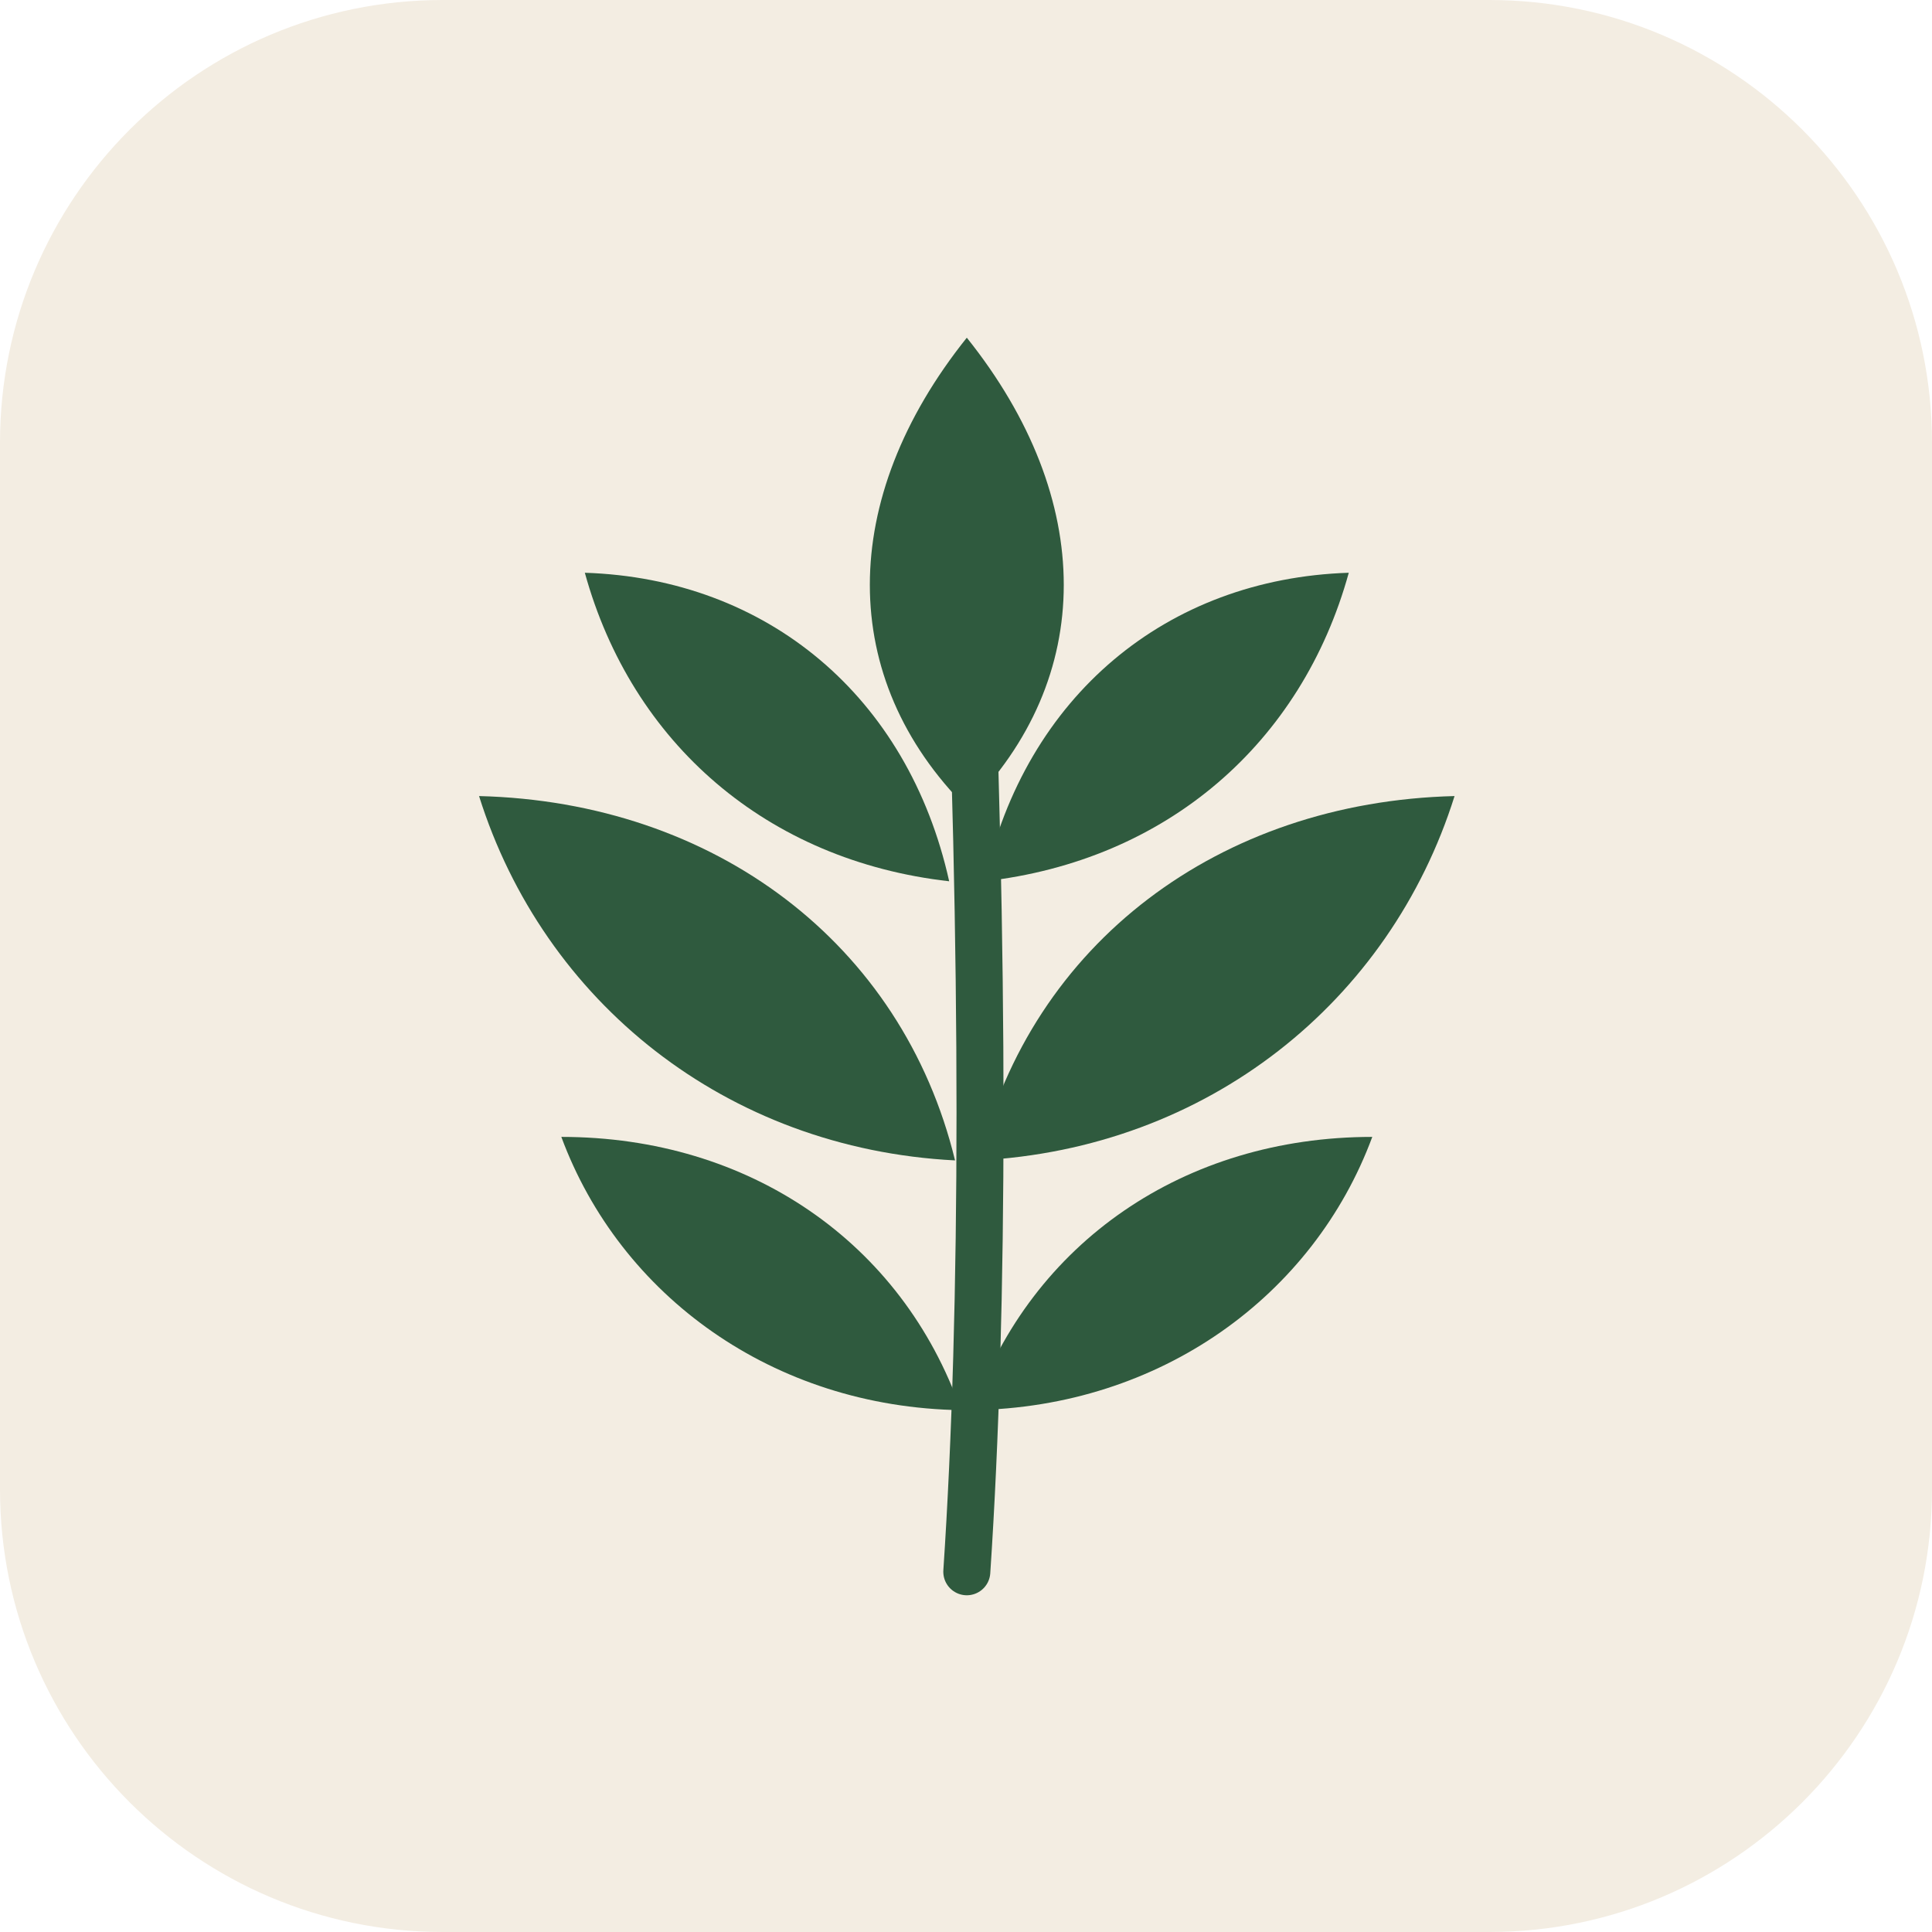
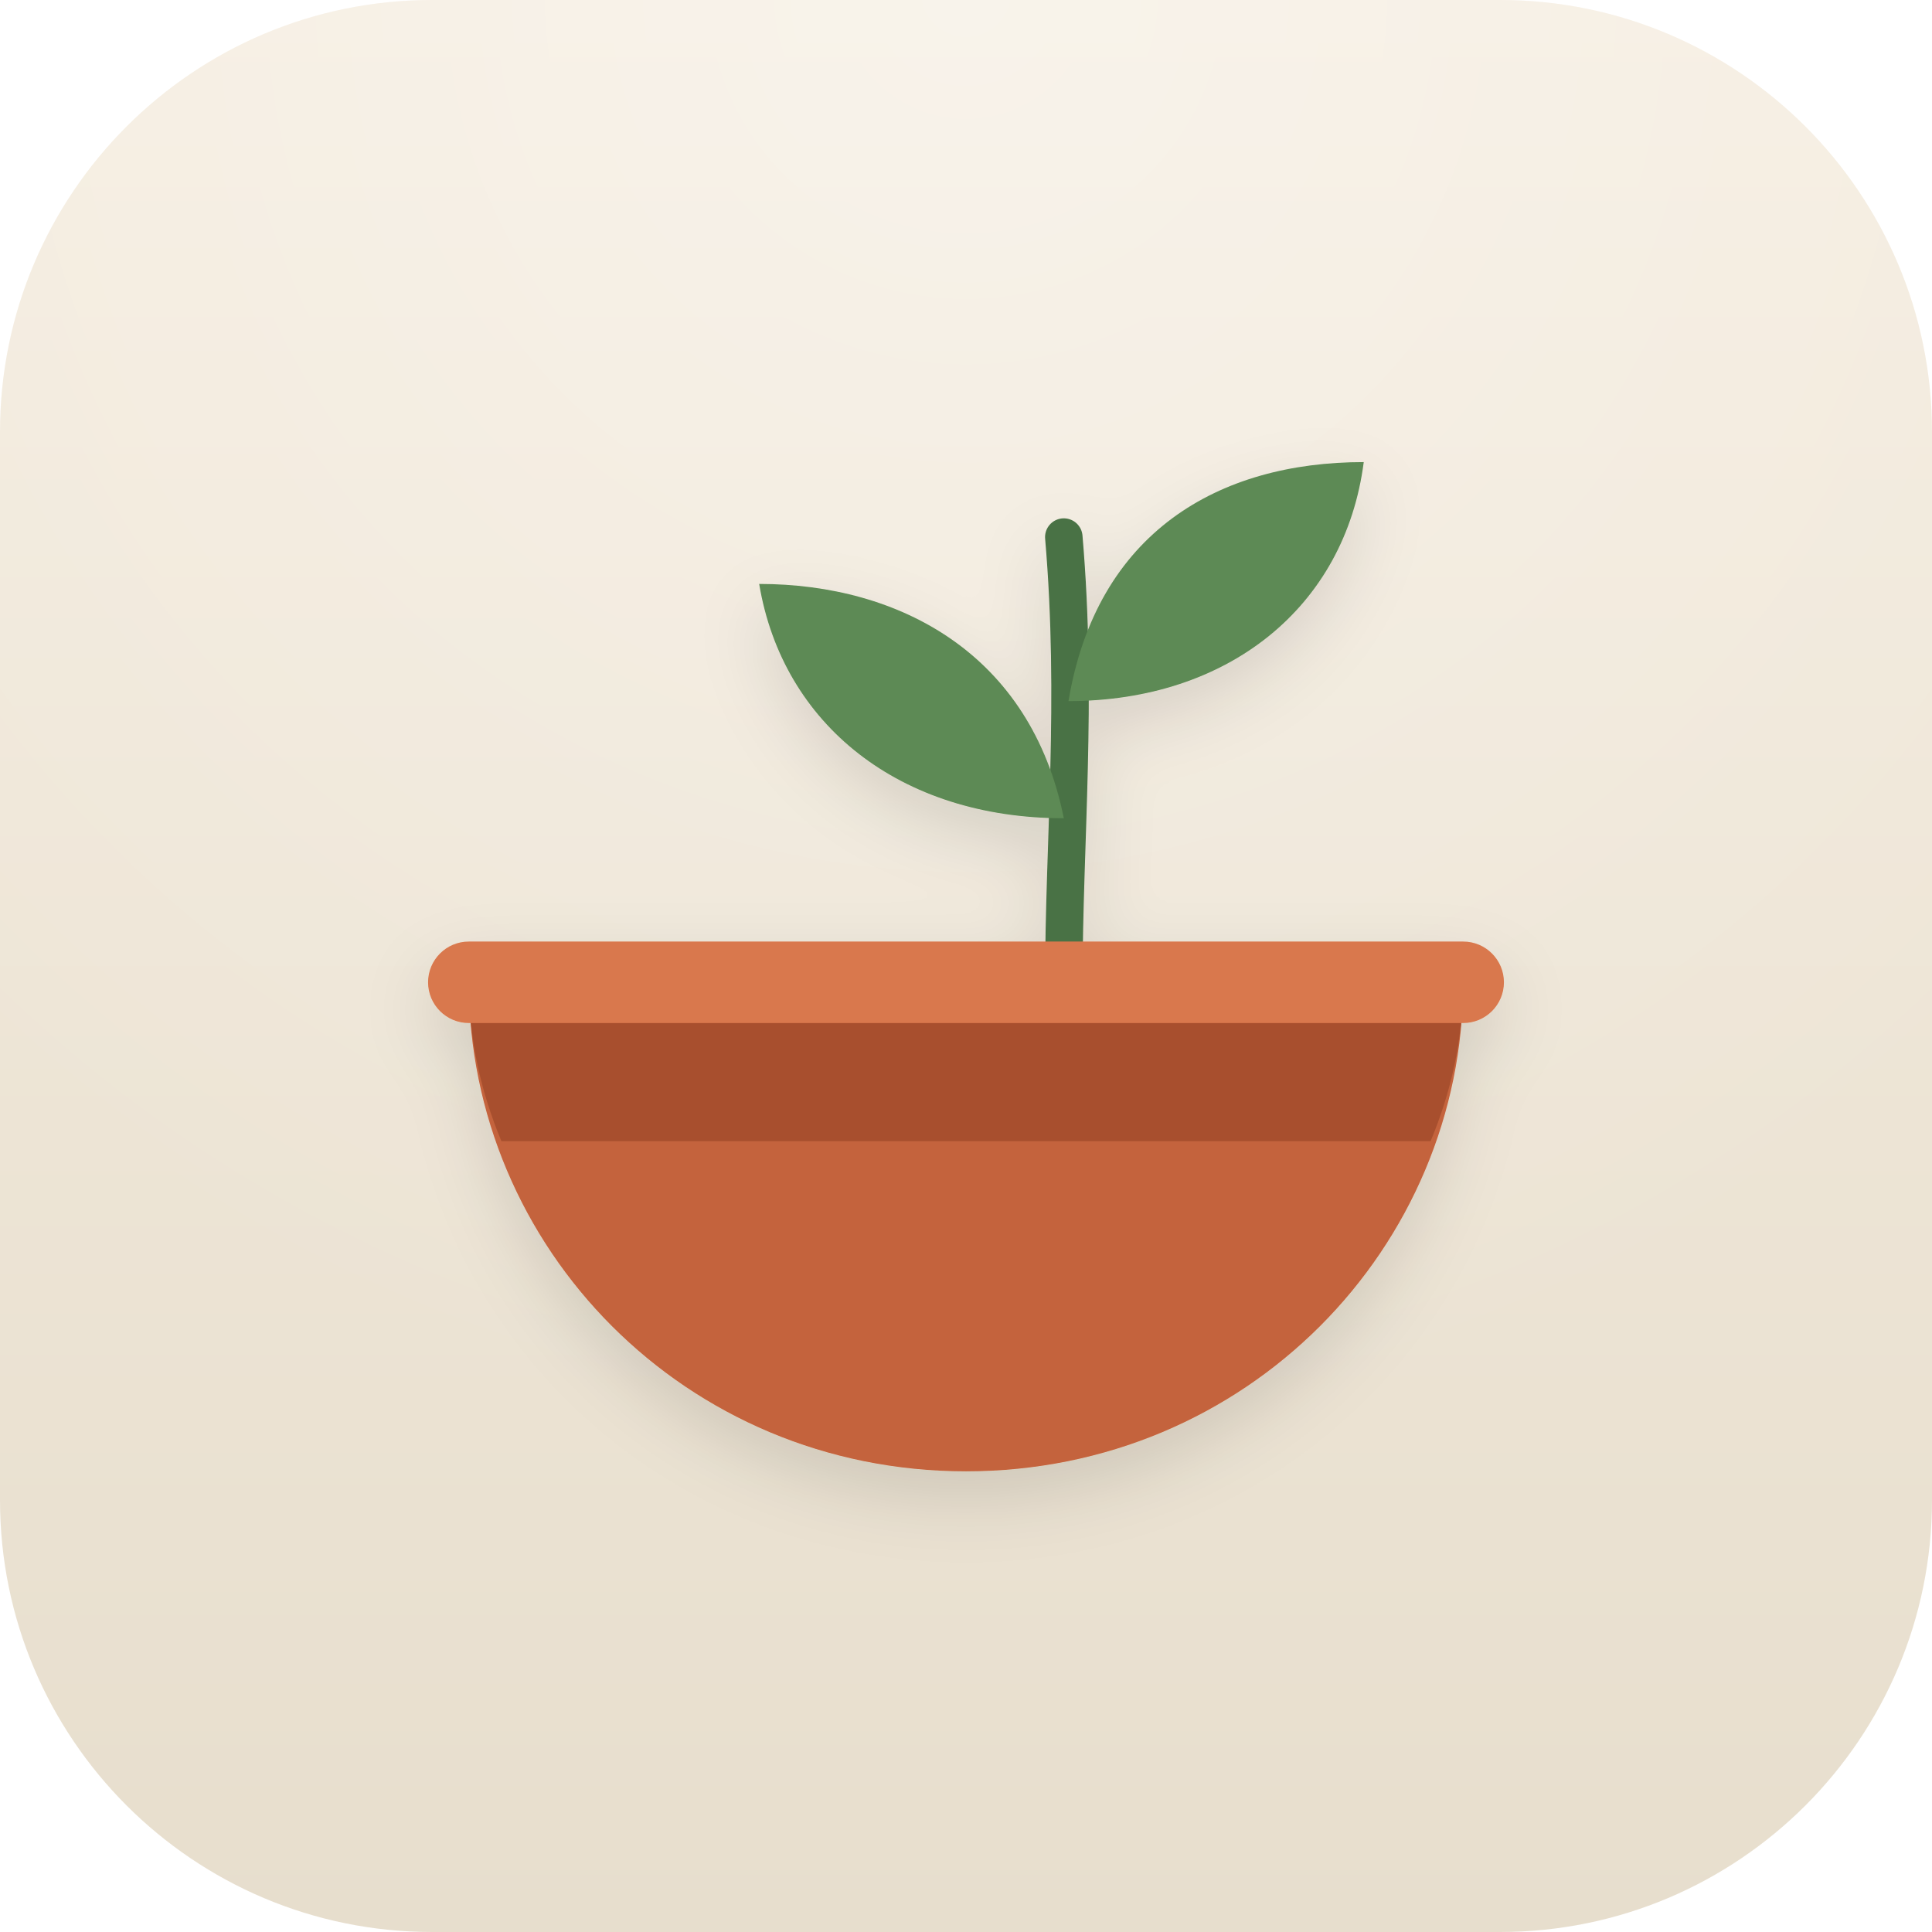
- <svg xmlns="http://www.w3.org/2000/svg" viewBox="0 0 48 48">
-   <rect width="48" height="48" rx="11" fill="#f3ede2" />
-   <g transform="translate(6.5 6.2) scale(0.73)" fill="#2f5a3e">
-     <path d="M24 45 C24.6 36 24.6 24 24 10" fill="none" stroke="#2f5a3e" stroke-width="1.6" stroke-linecap="round" />
-     <path d="M24 3 C19.6 8.5 19.6 14.6 24 19 C28.4 14.6 28.4 8.5 24 3 Z" />
-     <path d="M23.4 21.5 C17.2 20.8 12.6 16.8 11 11 C17.2 11.2 22 15.2 23.4 21.5 Z" />
-     <path d="M24.6 21.5 C30.8 20.8 35.4 16.8 37 11 C30.8 11.2 26 15.2 24.6 21.5 Z" />
-     <path d="M23.6 31 C15.8 30.6 9.6 25.6 7.4 18.6 C15.4 18.8 21.8 23.6 23.6 31 Z" />
-     <path d="M24.4 31 C32.2 30.6 38.4 25.6 40.6 18.6 C32.6 18.8 26.2 23.6 24.4 31 Z" />
-     <path d="M23.8 39.5 C17.4 39.4 12.2 35.6 10.2 30.2 C16.6 30.2 21.8 33.8 23.8 39.5 Z" />
-     <path d="M24.2 39.5 C30.6 39.4 35.8 35.6 37.8 30.2 C31.4 30.2 26.2 33.8 24.2 39.5 Z" />
+ <svg xmlns="http://www.w3.org/2000/svg" viewBox="0 0 1024 1024">
+   <defs>
+     <linearGradient id="soma-tile" x1="0" y1="0" x2="0" y2="1">
+       <stop offset="0" stop-color="#f5ede0" />
+       <stop offset="1" stop-color="#e7decd" />
+     </linearGradient>
+     <radialGradient id="soma-light" cx="50%" cy="0%" r="75%">
+       <stop offset="0" stop-color="#ffffff" stop-opacity="0.35" />
+       <stop offset="1" stop-color="#ffffff" stop-opacity="0" />
+     </radialGradient>
+     <filter id="soma-lift" x="-20%" y="-20%" width="140%" height="150%">
+       <feDropShadow dx="0" dy="14" stdDeviation="18" flood-color="#000000" flood-opacity="0.12" />
+     </filter>
+   </defs>
+   <rect width="1024" height="1024" rx="229" fill="url(#soma-tile)" />
+   <rect width="1024" height="1024" rx="229" fill="url(#soma-light)" />
+   <g filter="url(#soma-lift)">
+     <g transform="translate(512 512) scale(1.08) translate(-512 -512)">
+       <g transform="translate(560 520) scale(1.15)">
+         <path d="M0 0 C0 -60 6 -120 0 -190" stroke="#4a7244" stroke-width="16" stroke-linecap="round" fill="none" />
+         <path d="M0 -70 C-70 -70 -120 -110 -130 -170 C-70 -170 -14 -140 0 -70Z" fill="#5d8a55" />
+         <path d="M2 -120 C70 -120 120 -160 128 -222 C66 -222 14 -192 2 -120Z" fill="#5d8a55" />
+       </g>
+       <path d="M268 520 H756 C756 650 650 760 512 760 C374 760 268 650 268 520Z" fill="#c4643c" />
+       <path d="M268 520 H756 C756 548 750 574 740 598 H284 C274 574 268 548 268 520Z" fill="#a8502d" />
+       <rect x="248" y="500" width="528" height="40" rx="20" fill="#d9784e" />
+     </g>
  </g>
</svg>
